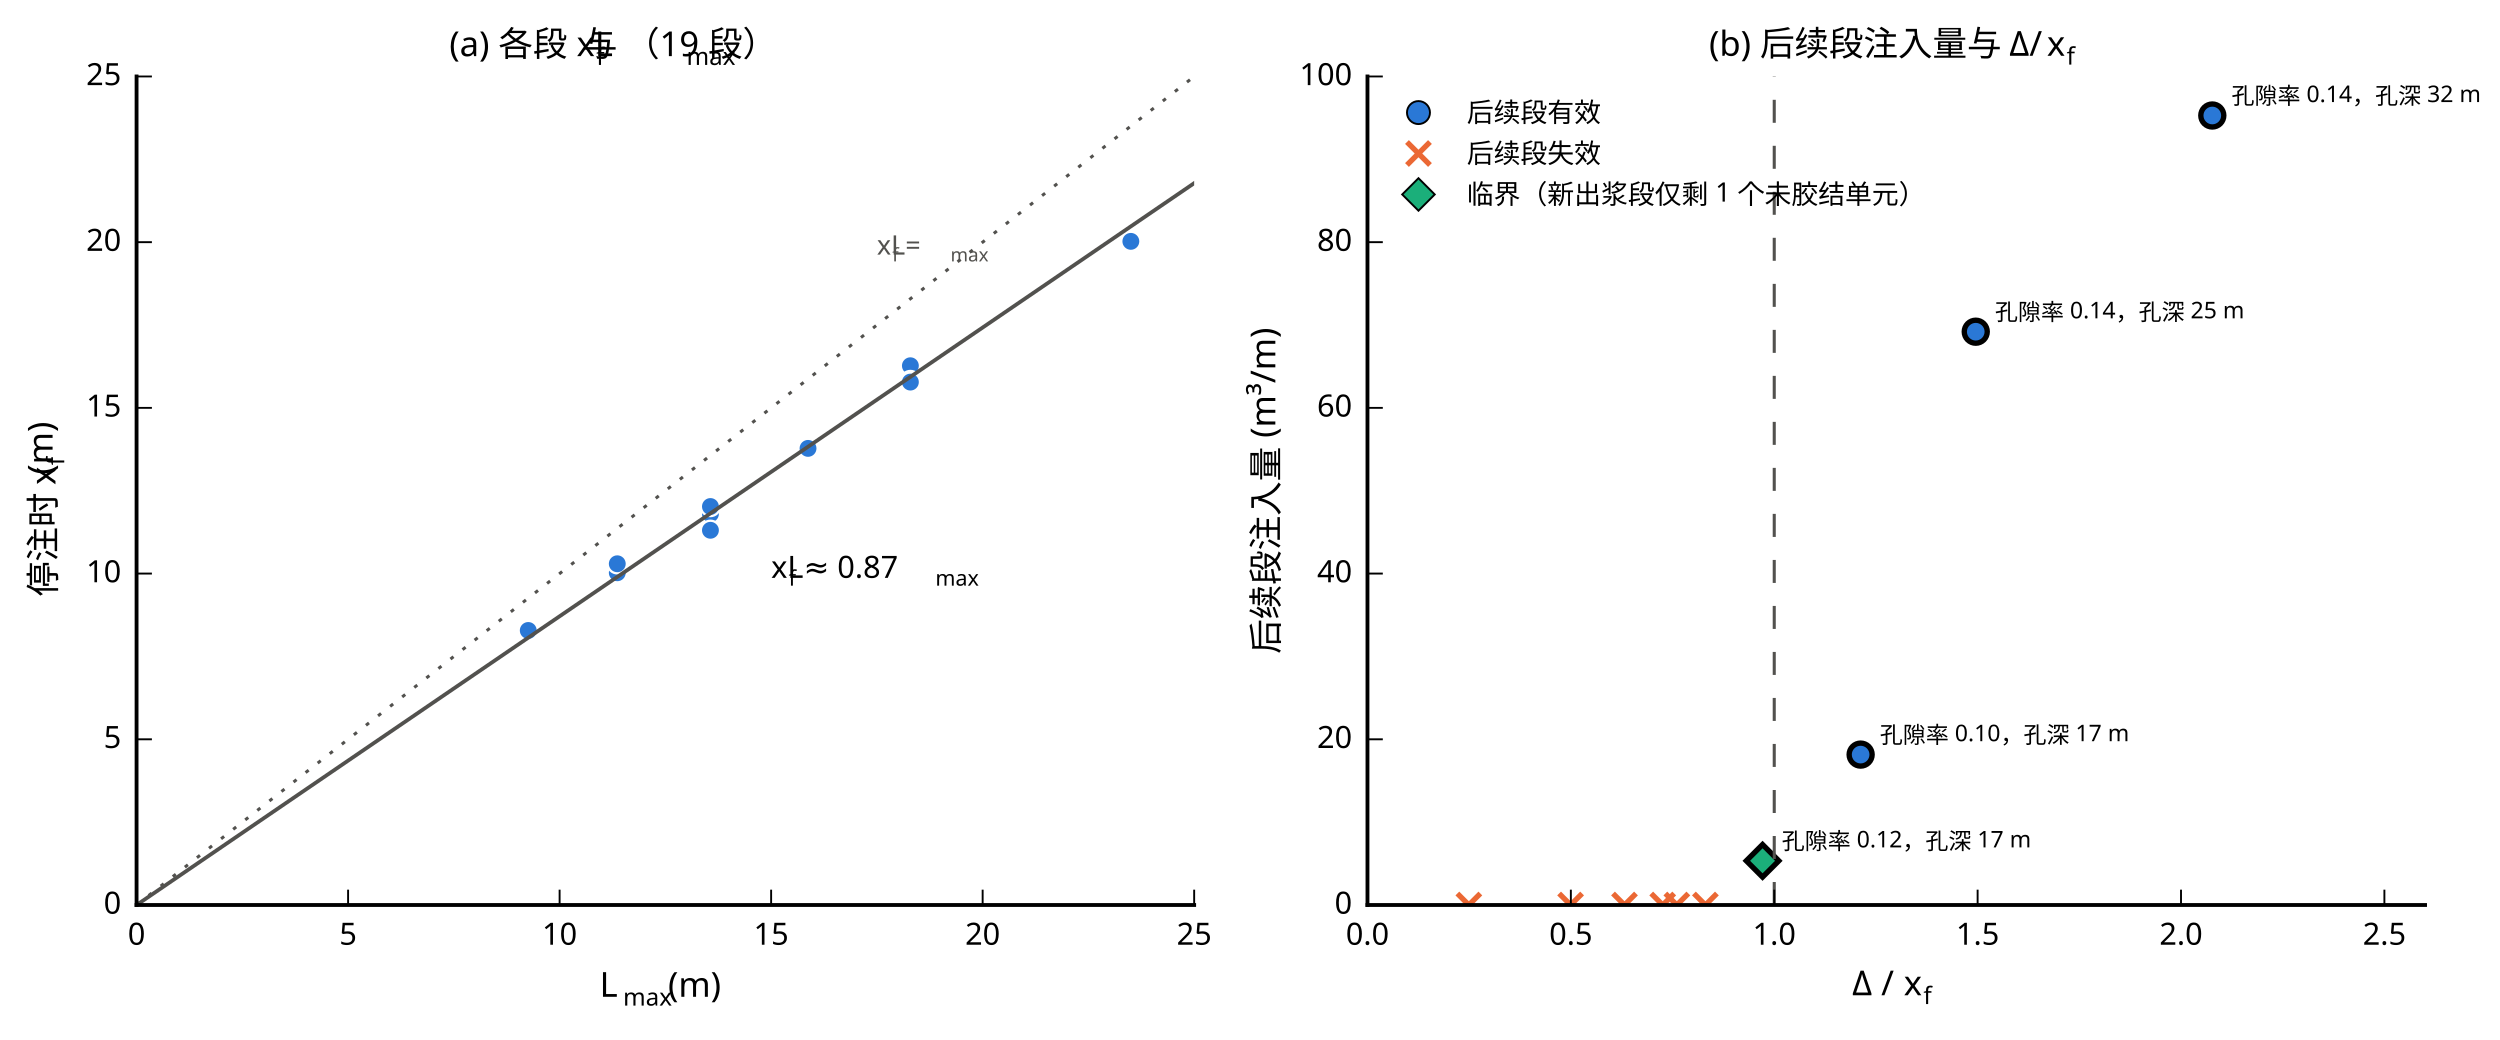
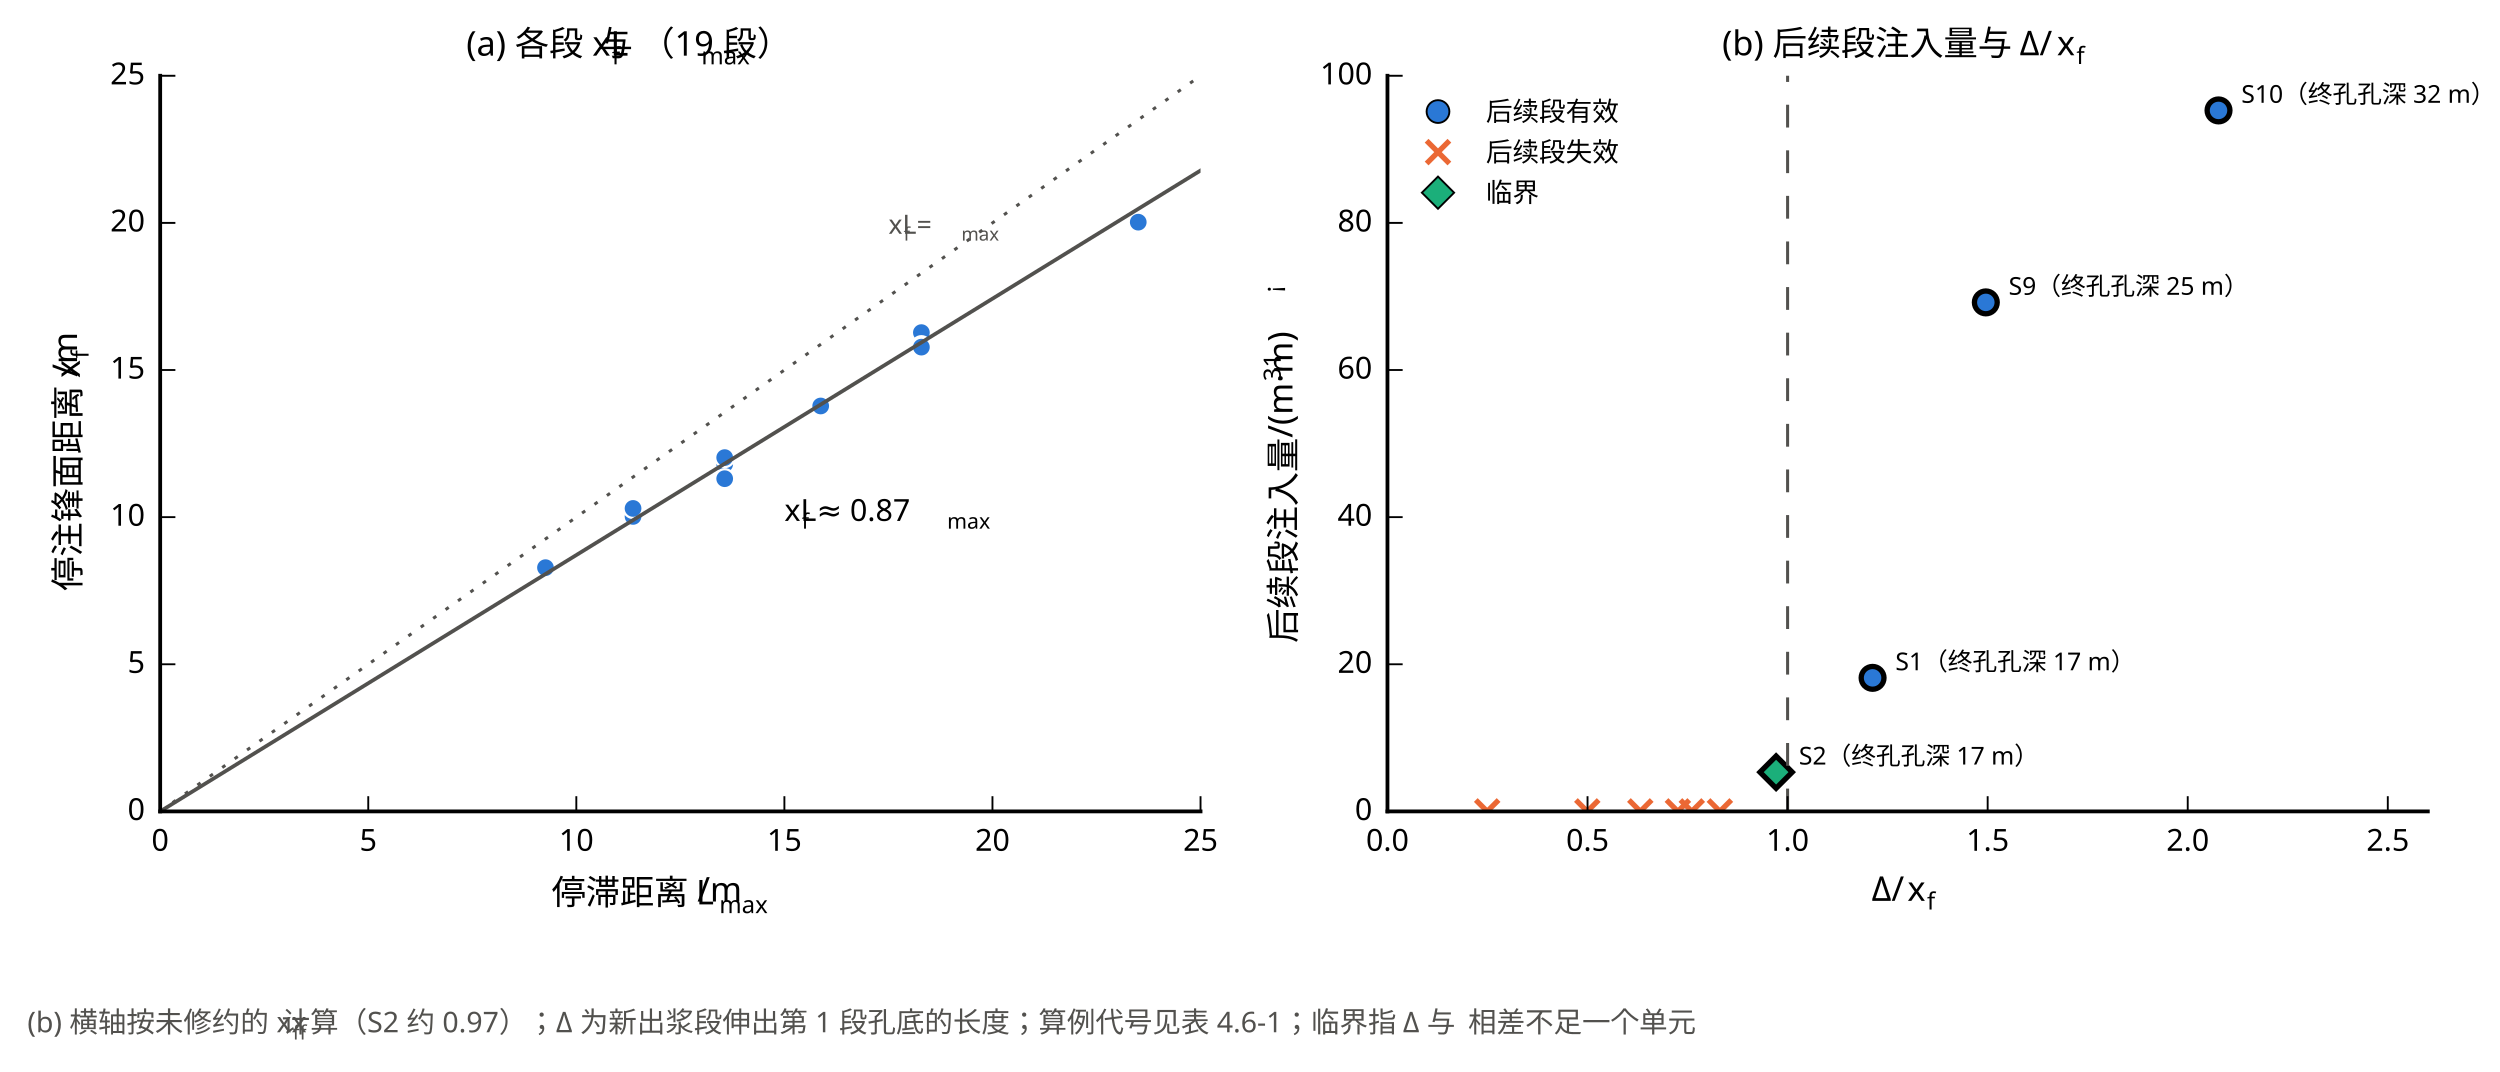
- <svg xmlns="http://www.w3.org/2000/svg" xmlns:xlink="http://www.w3.org/1999/xlink" height="271pt" version="1.1" viewBox="0 0 652 271" width="652pt">
+ <svg xmlns="http://www.w3.org/2000/svg" xmlns:xlink="http://www.w3.org/1999/xlink" height="282pt" version="1.1" viewBox="0 0 658 282" width="658pt">
  <defs>
    <style type="text/css">
*{stroke-linecap:butt;stroke-linejoin:round;}
  </style>
  </defs>
  <g id="figure_1">
    <g id="patch_1">
-       <path d=" M0 271.224 L652.566 271.224 L652.566 0 L0 0 z " style="fill:#ffffff;" />
+       <path d=" M-1.11022e-16 282.468 L658.832 282.468 L658.832 0 L-1.11022e-16 0 z " style="fill:#ffffff;" />
    </g>
    <g id="axes_1">
      <g id="patch_2">
-         <path d=" M35.617 236.024 L311.438 236.024 L311.438 19.94 L35.617 19.94 z " style="fill:#ffffff;" />
+         <path d=" M42.16 213.56 L315.98 213.56 L315.98 19.94 L42.16 19.94 z " style="fill:#ffffff;" />
      </g>
      <g id="line2d_1">
        <defs>
          <path d=" M0 2.5 C0.663 2.5 1.299 2.237 1.768 1.768 C2.237 1.299 2.5 0.663 2.5 0 C2.5 -0.663 2.237 -1.299 1.768 -1.768 C1.299 -2.237 0.663 -2.5 0 -2.5 C-0.663 -2.5 -1.299 -2.237 -1.768 -1.768 C-2.237 -1.299 -2.5 -0.663 -2.5 0 C-2.5 0.663 -2.237 1.299 -1.768 1.768 C-1.299 2.237 -0.663 2.5 0 2.5 z " id="m7b14537338" style="stroke:#ffffff;stroke-width:0.6;" />
        </defs>
-         <g clip-path="url(#p97214907ff)">
-           <use style="fill:#2a78d6;stroke:#ffffff;stroke-width:0.6;" x="137.769" xlink:href="#m7b14537338" y="164.426" />
-           <use style="fill:#2a78d6;stroke:#ffffff;stroke-width:0.6;" x="185.281" xlink:href="#m7b14537338" y="131.678" />
-           <use style="fill:#2a78d6;stroke:#ffffff;stroke-width:0.6;" x="237.429" xlink:href="#m7b14537338" y="95.387" />
-           <use style="fill:#2a78d6;stroke:#ffffff;stroke-width:0.6;" x="137.769" xlink:href="#m7b14537338" y="164.733" />
-           <use style="fill:#2a78d6;stroke:#ffffff;stroke-width:0.6;" x="137.769" xlink:href="#m7b14537338" y="164.426" />
-           <use style="fill:#2a78d6;stroke:#ffffff;stroke-width:0.6;" x="185.281" xlink:href="#m7b14537338" y="131.985" />
-           <use style="fill:#2a78d6;stroke:#ffffff;stroke-width:0.6;" x="237.429" xlink:href="#m7b14537338" y="99.237" />
-           <use style="fill:#2a78d6;stroke:#ffffff;stroke-width:0.6;" x="237.429" xlink:href="#m7b14537338" y="99.651" />
-           <use style="fill:#2a78d6;stroke:#ffffff;stroke-width:0.6;" x="160.985" xlink:href="#m7b14537338" y="149.379" />
-           <use style="fill:#2a78d6;stroke:#ffffff;stroke-width:0.6;" x="160.985" xlink:href="#m7b14537338" y="147.032" />
-           <use style="fill:#2a78d6;stroke:#ffffff;stroke-width:0.6;" x="210.734" xlink:href="#m7b14537338" y="116.631" />
-           <use style="fill:#2a78d6;stroke:#ffffff;stroke-width:0.6;" x="210.734" xlink:href="#m7b14537338" y="116.938" />
-           <use style="fill:#2a78d6;stroke:#ffffff;stroke-width:0.6;" x="294.925" xlink:href="#m7b14537338" y="62.639" />
-           <use style="fill:#2a78d6;stroke:#ffffff;stroke-width:0.6;" x="294.925" xlink:href="#m7b14537338" y="62.945" />
-           <use style="fill:#2a78d6;stroke:#ffffff;stroke-width:0.6;" x="185.281" xlink:href="#m7b14537338" y="134.017" />
-           <use style="fill:#2a78d6;stroke:#ffffff;stroke-width:0.6;" x="185.281" xlink:href="#m7b14537338" y="131.786" />
-           <use style="fill:#2a78d6;stroke:#ffffff;stroke-width:0.6;" x="185.281" xlink:href="#m7b14537338" y="131.786" />
-           <use style="fill:#2a78d6;stroke:#ffffff;stroke-width:0.6;" x="185.281" xlink:href="#m7b14537338" y="138.297" />
-           <use style="fill:#2a78d6;stroke:#ffffff;stroke-width:0.6;" x="185.281" xlink:href="#m7b14537338" y="132.1" />
+         <g clip-path="url(#p07e7bb1c66)">
+           <use style="fill:#2a78d6;stroke:#ffffff;stroke-width:0.6;" x="143.571" xlink:href="#m7b14537338" y="149.406" />
+           <use style="fill:#2a78d6;stroke:#ffffff;stroke-width:0.6;" x="190.739" xlink:href="#m7b14537338" y="120.062" />
+           <use style="fill:#2a78d6;stroke:#ffffff;stroke-width:0.6;" x="242.508" xlink:href="#m7b14537338" y="87.543" />
+           <use style="fill:#2a78d6;stroke:#ffffff;stroke-width:0.6;" x="143.571" xlink:href="#m7b14537338" y="149.68" />
+           <use style="fill:#2a78d6;stroke:#ffffff;stroke-width:0.6;" x="143.571" xlink:href="#m7b14537338" y="149.406" />
+           <use style="fill:#2a78d6;stroke:#ffffff;stroke-width:0.6;" x="190.739" xlink:href="#m7b14537338" y="120.337" />
+           <use style="fill:#2a78d6;stroke:#ffffff;stroke-width:0.6;" x="242.508" xlink:href="#m7b14537338" y="90.993" />
+           <use style="fill:#2a78d6;stroke:#ffffff;stroke-width:0.6;" x="242.508" xlink:href="#m7b14537338" y="91.364" />
+           <use style="fill:#2a78d6;stroke:#ffffff;stroke-width:0.6;" x="166.619" xlink:href="#m7b14537338" y="135.923" />
+           <use style="fill:#2a78d6;stroke:#ffffff;stroke-width:0.6;" x="166.619" xlink:href="#m7b14537338" y="133.82" />
+           <use style="fill:#2a78d6;stroke:#ffffff;stroke-width:0.6;" x="216.007" xlink:href="#m7b14537338" y="106.579" />
+           <use style="fill:#2a78d6;stroke:#ffffff;stroke-width:0.6;" x="216.007" xlink:href="#m7b14537338" y="106.854" />
+           <use style="fill:#2a78d6;stroke:#ffffff;stroke-width:0.6;" x="299.587" xlink:href="#m7b14537338" y="58.2" />
+           <use style="fill:#2a78d6;stroke:#ffffff;stroke-width:0.6;" x="299.587" xlink:href="#m7b14537338" y="58.474" />
+           <use style="fill:#2a78d6;stroke:#ffffff;stroke-width:0.6;" x="190.739" xlink:href="#m7b14537338" y="122.158" />
+           <use style="fill:#2a78d6;stroke:#ffffff;stroke-width:0.6;" x="190.739" xlink:href="#m7b14537338" y="120.158" />
+           <use style="fill:#2a78d6;stroke:#ffffff;stroke-width:0.6;" x="190.739" xlink:href="#m7b14537338" y="120.158" />
+           <use style="fill:#2a78d6;stroke:#ffffff;stroke-width:0.6;" x="190.739" xlink:href="#m7b14537338" y="125.993" />
+           <use style="fill:#2a78d6;stroke:#ffffff;stroke-width:0.6;" x="190.739" xlink:href="#m7b14537338" y="120.44" />
        </g>
      </g>
      <g id="line2d_2">
-         <path clip-path="url(#p97214907ff)" d=" M35.617 236.024 L311.438 47.77" style="fill:none;stroke:#52514e;stroke-linecap:square;" />
+         <path clip-path="url(#p07e7bb1c66)" d=" M42.16 213.56 L315.98 44.877" style="fill:none;stroke:#52514e;stroke-linecap:square;" />
      </g>
      <g id="line2d_3">
-         <path clip-path="url(#p97214907ff)" d=" M35.617 236.024 L311.438 19.94" style="fill:none;stroke:#52514e;stroke-dasharray:1,3;stroke-dashoffset:0.0;stroke-width:0.8;" />
+         <path clip-path="url(#p07e7bb1c66)" d=" M42.16 213.56 L315.98 19.94" style="fill:none;stroke:#52514e;stroke-dasharray:1,3;stroke-dashoffset:0.0;stroke-width:0.8;" />
      </g>
      <g id="patch_3">
-         <path d=" M35.617 236.024 L311.438 236.024" style="fill:none;stroke:#000000;stroke-linecap:square;stroke-linejoin:miter;" />
+         <path d=" M42.16 213.56 L315.98 213.56" style="fill:none;stroke:#000000;stroke-linecap:square;stroke-linejoin:miter;" />
      </g>
      <g id="patch_4">
-         <path d=" M35.617 236.024 L35.617 19.94" style="fill:none;stroke:#000000;stroke-linecap:square;stroke-linejoin:miter;" />
+         <path d=" M42.16 213.56 L42.16 19.94" style="fill:none;stroke:#000000;stroke-linecap:square;stroke-linejoin:miter;" />
      </g>
      <g id="matplotlib.axis_1">
        <g id="xtick_1">
          <g id="line2d_4">
            <defs>
              <path d=" M0 0 L0 -4" id="m93b0483c22" style="stroke:#000000;stroke-width:0.5;" />
            </defs>
            <g>
-               <use style="stroke:#000000;stroke-width:0.5;" x="35.617" xlink:href="#m93b0483c22" y="236.024" />
+               <use style="stroke:#000000;stroke-width:0.5;" x="42.16" xlink:href="#m93b0483c22" y="213.56" />
            </g>
          </g>
          <g id="text_1">
-             <text style="font-family:Noto Sans SC;font-size:8.0px;font-style:normal;text-anchor:middle;" transform="rotate(-0, 35.6175, 246.3917)" x="35.617" y="246.392">0</text>
+             <text style="font-family:Noto Sans SC;font-size:8.0px;font-style:normal;text-anchor:middle;" transform="rotate(-0, 42.16022, 223.9277)" x="42.16" y="223.928">0</text>
          </g>
        </g>
        <g id="xtick_2">
          <g id="line2d_5">
            <g>
-               <use style="stroke:#000000;stroke-width:0.5;" x="90.782" xlink:href="#m93b0483c22" y="236.024" />
+               <use style="stroke:#000000;stroke-width:0.5;" x="96.924" xlink:href="#m93b0483c22" y="213.56" />
            </g>
          </g>
          <g id="text_2">
-             <text style="font-family:Noto Sans SC;font-size:8.0px;font-style:normal;text-anchor:middle;" transform="rotate(-0, 90.78151, 246.3917)" x="90.782" y="246.392">5</text>
+             <text style="font-family:Noto Sans SC;font-size:8.0px;font-style:normal;text-anchor:middle;" transform="rotate(-0, 96.92415, 223.9277)" x="96.924" y="223.928">5</text>
          </g>
        </g>
        <g id="xtick_3">
          <g id="line2d_6">
            <g>
-               <use style="stroke:#000000;stroke-width:0.5;" x="145.946" xlink:href="#m93b0483c22" y="236.024" />
+               <use style="stroke:#000000;stroke-width:0.5;" x="151.688" xlink:href="#m93b0483c22" y="213.56" />
            </g>
          </g>
          <g id="text_3">
-             <text style="font-family:Noto Sans SC;font-size:8.0px;font-style:normal;text-anchor:middle;" transform="rotate(-0, 145.9455, 246.3917)" x="145.946" y="246.392">10</text>
+             <text style="font-family:Noto Sans SC;font-size:8.0px;font-style:normal;text-anchor:middle;" transform="rotate(-0, 151.6881, 223.9277)" x="151.688" y="223.928">10</text>
          </g>
        </g>
        <g id="xtick_4">
          <g id="line2d_7">
            <g>
-               <use style="stroke:#000000;stroke-width:0.5;" x="201.11" xlink:href="#m93b0483c22" y="236.024" />
+               <use style="stroke:#000000;stroke-width:0.5;" x="206.452" xlink:href="#m93b0483c22" y="213.56" />
            </g>
          </g>
          <g id="text_4">
-             <text style="font-family:Noto Sans SC;font-size:8.0px;font-style:normal;text-anchor:middle;" transform="rotate(-0, 201.1095, 246.3917)" x="201.11" y="246.392">15</text>
+             <text style="font-family:Noto Sans SC;font-size:8.0px;font-style:normal;text-anchor:middle;" transform="rotate(-0, 206.452, 223.9277)" x="206.452" y="223.928">15</text>
          </g>
        </g>
        <g id="xtick_5">
          <g id="line2d_8">
            <g>
-               <use style="stroke:#000000;stroke-width:0.5;" x="256.274" xlink:href="#m93b0483c22" y="236.024" />
+               <use style="stroke:#000000;stroke-width:0.5;" x="261.216" xlink:href="#m93b0483c22" y="213.56" />
            </g>
          </g>
          <g id="text_5">
-             <text style="font-family:Noto Sans SC;font-size:8.0px;font-style:normal;text-anchor:middle;" transform="rotate(-0, 256.2735, 246.3917)" x="256.274" y="246.392">20</text>
+             <text style="font-family:Noto Sans SC;font-size:8.0px;font-style:normal;text-anchor:middle;" transform="rotate(-0, 261.2159, 223.9277)" x="261.216" y="223.928">20</text>
          </g>
        </g>
        <g id="xtick_6">
          <g id="line2d_9">
            <g>
-               <use style="stroke:#000000;stroke-width:0.5;" x="311.438" xlink:href="#m93b0483c22" y="236.024" />
+               <use style="stroke:#000000;stroke-width:0.5;" x="315.98" xlink:href="#m93b0483c22" y="213.56" />
            </g>
          </g>
          <g id="text_6">
-             <text style="font-family:Noto Sans SC;font-size:8.0px;font-style:normal;text-anchor:middle;" transform="rotate(-0, 311.4375, 246.3917)" x="311.438" y="246.392">25</text>
+             <text style="font-family:Noto Sans SC;font-size:8.0px;font-style:normal;text-anchor:middle;" transform="rotate(-0, 315.9799, 223.9277)" x="315.98" y="223.928">25</text>
          </g>
        </g>
        <g id="text_7">
-           <g transform="translate(156.3825 260.6042)">
+           <g transform="translate(145.185 238.4102)">
            <text>
-               <tspan style="font-family:cmr10;font-size:6.3px;font-style:regular;" x="6.122 11.37 14.52" y="1.655">max</tspan>
-               <tspan style="font-family:Noto Sans SC;font-size:9.0px;font-style:regular;" x="17.839 19.855 22.897 31.231" y="-0.641"> (m)</tspan>
-               <tspan style="font-family:cmmi10;font-size:9.0px;font-style:regular;" x="0.0" y="-0.641">L</tspan>
+               <tspan style="font-family:cmr10;font-size:6.3px;font-style:regular;" x="44.138 49.386 52.536" y="1.921">max</tspan>
+               <tspan style="font-family:Noto Sans SC;font-size:9.0px;font-style:regular;" x="0.0 9.0 18.0 27.0 36.0 55.855 59.383" y="-0.375">停滞距离 /m</tspan>
+               <tspan style="font-family:cmmi10;font-size:9.0px;font-style:regular;" x="38.016" y="-0.375">L</tspan>
            </text>
          </g>
        </g>
      </g>
      <g id="matplotlib.axis_2">
        <g id="ytick_1">
          <g id="line2d_10">
            <defs>
              <path d=" M0 0 L4 0" id="m728421d6d4" style="stroke:#000000;stroke-width:0.5;" />
            </defs>
            <g>
-               <use style="stroke:#000000;stroke-width:0.5;" x="35.617" xlink:href="#m728421d6d4" y="236.024" />
+               <use style="stroke:#000000;stroke-width:0.5;" x="42.16" xlink:href="#m728421d6d4" y="213.56" />
            </g>
          </g>
          <g id="text_8">
-             <text style="font-family:Noto Sans SC;font-size:8.0px;font-style:normal;text-anchor:end;" transform="rotate(-0, 31.6175, 238.2917)" x="31.617" y="238.292">0</text>
+             <text style="font-family:Noto Sans SC;font-size:8.0px;font-style:normal;text-anchor:end;" transform="rotate(-0, 38.16022, 215.8277)" x="38.16" y="215.828">0</text>
          </g>
        </g>
        <g id="ytick_2">
          <g id="line2d_11">
            <g>
-               <use style="stroke:#000000;stroke-width:0.5;" x="35.617" xlink:href="#m728421d6d4" y="192.807" />
+               <use style="stroke:#000000;stroke-width:0.5;" x="42.16" xlink:href="#m728421d6d4" y="174.836" />
            </g>
          </g>
          <g id="text_9">
-             <text style="font-family:Noto Sans SC;font-size:8.0px;font-style:normal;text-anchor:end;" transform="rotate(-0, 31.6175, 195.0748)" x="31.617" y="195.075">5</text>
+             <text style="font-family:Noto Sans SC;font-size:8.0px;font-style:normal;text-anchor:end;" transform="rotate(-0, 38.16022, 177.1036)" x="38.16" y="177.104">5</text>
          </g>
        </g>
        <g id="ytick_3">
          <g id="line2d_12">
            <g>
-               <use style="stroke:#000000;stroke-width:0.5;" x="35.617" xlink:href="#m728421d6d4" y="149.59" />
+               <use style="stroke:#000000;stroke-width:0.5;" x="42.16" xlink:href="#m728421d6d4" y="136.112" />
            </g>
          </g>
          <g id="text_10">
-             <text style="font-family:Noto Sans SC;font-size:8.0px;font-style:normal;text-anchor:end;" transform="rotate(-0, 31.6175, 151.858)" x="31.617" y="151.858">10</text>
+             <text style="font-family:Noto Sans SC;font-size:8.0px;font-style:normal;text-anchor:end;" transform="rotate(-0, 38.16022, 138.3796)" x="38.16" y="138.38">10</text>
          </g>
        </g>
        <g id="ytick_4">
          <g id="line2d_13">
            <g>
-               <use style="stroke:#000000;stroke-width:0.5;" x="35.617" xlink:href="#m728421d6d4" y="106.374" />
+               <use style="stroke:#000000;stroke-width:0.5;" x="42.16" xlink:href="#m728421d6d4" y="97.388" />
            </g>
          </g>
          <g id="text_11">
-             <text style="font-family:Noto Sans SC;font-size:8.0px;font-style:normal;text-anchor:end;" transform="rotate(-0, 31.6175, 108.6412)" x="31.617" y="108.641">15</text>
+             <text style="font-family:Noto Sans SC;font-size:8.0px;font-style:normal;text-anchor:end;" transform="rotate(-0, 38.16022, 99.65556)" x="38.16" y="99.656">15</text>
          </g>
        </g>
        <g id="ytick_5">
          <g id="line2d_14">
            <g>
-               <use style="stroke:#000000;stroke-width:0.5;" x="35.617" xlink:href="#m728421d6d4" y="63.157" />
+               <use style="stroke:#000000;stroke-width:0.5;" x="42.16" xlink:href="#m728421d6d4" y="58.664" />
            </g>
          </g>
          <g id="text_12">
-             <text style="font-family:Noto Sans SC;font-size:8.0px;font-style:normal;text-anchor:end;" transform="rotate(-0, 31.6175, 65.42433)" x="31.617" y="65.424">20</text>
+             <text style="font-family:Noto Sans SC;font-size:8.0px;font-style:normal;text-anchor:end;" transform="rotate(-0, 38.16022, 60.93153)" x="38.16" y="60.932">20</text>
          </g>
        </g>
        <g id="ytick_6">
          <g id="line2d_15">
            <g>
-               <use style="stroke:#000000;stroke-width:0.5;" x="35.617" xlink:href="#m728421d6d4" y="19.94" />
+               <use style="stroke:#000000;stroke-width:0.5;" x="42.16" xlink:href="#m728421d6d4" y="19.94" />
            </g>
          </g>
          <g id="text_13">
-             <text style="font-family:Noto Sans SC;font-size:8.0px;font-style:normal;text-anchor:end;" transform="rotate(-0, 31.6175, 22.2075)" x="31.617" y="22.207">25</text>
+             <text style="font-family:Noto Sans SC;font-size:8.0px;font-style:normal;text-anchor:end;" transform="rotate(-0, 38.16022, 22.2075)" x="38.16" y="22.207">25</text>
          </g>
        </g>
        <g id="text_14">
-           <g transform="translate(14.85 155.4771)rotate(-90.0)">
+           <g transform="translate(21.39272 155.4951)rotate(-90.0)">
            <text>
-               <tspan style="font-family:cmmi10;font-size:6.3px;font-style:regular;" x="34.153" y="1.905">f</tspan>
-               <tspan style="font-family:Noto Sans SC;font-size:9.0px;font-style:regular;" x="0.0 9.0 18.0 27.0 38.552 40.568 43.61 51.944" y="-0.391">停注时  (m)</tspan>
-               <tspan style="font-family:cmmi10;font-size:9.0px;font-style:regular;" x="29.016" y="-0.391">x</tspan>
+               <tspan style="font-family:cmmi10;font-size:6.3px;font-style:regular;" x="61.153" y="1.921">f</tspan>
+               <tspan style="font-family:Noto Sans SC;font-size:9.0px;font-style:regular;" x="0.0 9.0 18.0 27.0 36.0 45.0 54.0 65.552 69.08" y="-0.375">停注锋面距离 /m</tspan>
+               <tspan style="font-family:cmmi10;font-size:9.0px;font-style:regular;" x="56.016" y="-0.375">x</tspan>
            </text>
          </g>
        </g>
      </g>
      <g id="text_15">
-         <g transform="translate(201.1095 150.7307)">
+         <g transform="translate(206.452 137.1337)">
          <text>
            <tspan style="font-family:cmmi10;font-size:8.0px;font-style:regular;" x="0.0 37.396" y="-0.031">xL</tspan>
            <tspan style="font-family:cmr10;font-size:5.6px;font-style:regular;" x="42.838 47.503 50.303" y="2.01">max</tspan>
            <tspan style="font-family:cmmi10;font-size:5.6px;font-style:regular;" x="4.566" y="2.01">f</tspan>
            <tspan style="font-family:Noto Sans SC;font-size:8.0px;font-style:regular;" x="8.477 10.269 18.269 20.061 24.501 26.725 31.164 35.604" y="-0.031"> ≈ 0.87 </tspan>
          </text>
        </g>
      </g>
      <g id="text_16">
-         <g style="fill:#52514e;" transform="translate(228.6915 66.61418)">
+         <g style="fill:#52514e;" transform="translate(233.834 61.76195)">
          <text>
            <tspan style="font-family:cmr10;font-size:4.9px;font-style:regular;" x="19.199 23.281 25.731" y="1.567">max</tspan>
            <tspan style="font-family:cmmi10;font-size:7.0px;font-style:regular;" x="0.0 14.438" y="-0.219">xL</tspan>
            <tspan style="font-family:Noto Sans SC;font-size:7.0px;font-style:regular;" x="7.417 8.985 12.87" y="-0.219"> = </tspan>
            <tspan style="font-family:cmmi10;font-size:4.9px;font-style:regular;" x="3.996" y="1.567">f</tspan>
          </text>
        </g>
      </g>
      <g id="text_17">
-         <g transform="translate(117.1875 14.94)">
+         <g transform="translate(122.73 14.94)">
          <text>
            <tspan style="font-family:cmr10;font-size:6.3px;font-style:regular;" x="61.873 67.121 70.271" y="1.999">max</tspan>
            <tspan style="font-family:cmmi10;font-size:6.3px;font-style:regular;" x="38.32" y="1.999">f</tspan>
            <tspan style="font-family:Noto Sans SC;font-size:9.0px;font-style:regular;" x="0.0 3.042 8.109 11.151 13.167 22.167 31.167 42.719 44.735 53.735 73.59 82.59 87.585 92.58 94.596 103.596" y="-0.297">(a) 各段  与 （19 段）</tspan>
            <tspan style="font-family:cmmi10;font-size:9.0px;font-style:regular;" x="33.183 55.751" y="-0.297">xL</tspan>
          </text>
        </g>
      </g>
    </g>
    <g id="axes_2">
      <g id="patch_5">
-         <path d=" M356.637 236.024 L632.457 236.024 L632.457 19.94 L356.637 19.94 z " style="fill:#ffffff;" />
+         <path d=" M365.18 213.56 L639 213.56 L639 19.94 L365.18 19.94 z " style="fill:#ffffff;" />
      </g>
      <g id="line2d_16">
        <defs>
          <path d=" M0 3 C0.796 3 1.559 2.684 2.121 2.121 C2.684 1.559 3 0.796 3 0 C3 -0.796 2.684 -1.559 2.121 -2.121 C1.559 -2.684 0.796 -3 0 -3 C-0.796 -3 -1.559 -2.684 -2.121 -2.121 C-2.684 -1.559 -3 -0.796 -3 0 C-3 0.796 -2.684 1.559 -2.121 2.121 C-1.559 2.684 -0.796 3 0 3 z " id="m675a08250c" style="stroke:#000000;stroke-width:1.4;" />
        </defs>
-         <g clip-path="url(#p2cad0af185)">
-           <use style="fill:#2a78d6;stroke:#000000;stroke-width:1.4;" x="485.254" xlink:href="#m675a08250c" y="196.799" />
+         <g clip-path="url(#p0566a1b9f6)">
+           <use style="fill:#2a78d6;stroke:#000000;stroke-width:1.4;" x="492.865" xlink:href="#m675a08250c" y="178.413" />
        </g>
      </g>
      <g id="line2d_17">
        <defs>
          <path d=" M-3 3 L3 -3 M-3 -3 L3 3" id="m26c55d643b" style="stroke:#eb6834;stroke-width:1.4;" />
        </defs>
-         <g clip-path="url(#p2cad0af185)">
-           <use style="fill:#eb6834;stroke:#eb6834;stroke-width:1.4;" x="444.77" xlink:href="#m26c55d643b" y="236.023" />
+         <g clip-path="url(#p0566a1b9f6)">
+           <use style="fill:#eb6834;stroke:#eb6834;stroke-width:1.4;" x="452.674" xlink:href="#m26c55d643b" y="213.559" />
        </g>
      </g>
      <g id="line2d_18">
-         <g clip-path="url(#p2cad0af185)">
-           <use style="fill:#eb6834;stroke:#eb6834;stroke-width:1.4;" x="423.67" xlink:href="#m26c55d643b" y="236.023" />
+         <g clip-path="url(#p0566a1b9f6)">
+           <use style="fill:#eb6834;stroke:#eb6834;stroke-width:1.4;" x="431.727" xlink:href="#m26c55d643b" y="213.559" />
        </g>
      </g>
      <g id="line2d_19">
-         <g clip-path="url(#p2cad0af185)">
-           <use style="fill:#eb6834;stroke:#eb6834;stroke-width:1.4;" x="437.321" xlink:href="#m26c55d643b" y="236.023" />
+         <g clip-path="url(#p0566a1b9f6)">
+           <use style="fill:#eb6834;stroke:#eb6834;stroke-width:1.4;" x="445.279" xlink:href="#m26c55d643b" y="213.559" />
        </g>
      </g>
      <g id="line2d_20">
        <defs>
          <path d=" M-3.33067e-16 4.243 L4.243 0 L5.55112e-16 -4.243 L-4.243 -8.88178e-16 z " id="m7ab03abc4a" style="stroke:#000000;stroke-linejoin:miter;stroke-width:1.4;" />
        </defs>
-         <g clip-path="url(#p2cad0af185)">
-           <use style="fill:#1baf7a;stroke:#000000;stroke-linejoin:miter;stroke-width:1.4;" x="459.672" xlink:href="#m7ab03abc4a" y="224.498" />
+         <g clip-path="url(#p0566a1b9f6)">
+           <use style="fill:#1baf7a;stroke:#000000;stroke-linejoin:miter;stroke-width:1.4;" x="467.468" xlink:href="#m7ab03abc4a" y="203.232" />
        </g>
      </g>
      <g id="line2d_21">
-         <g clip-path="url(#p2cad0af185)">
-           <use style="fill:#eb6834;stroke:#eb6834;stroke-width:1.4;" x="433.634" xlink:href="#m26c55d643b" y="236.023" />
+         <g clip-path="url(#p0566a1b9f6)">
+           <use style="fill:#eb6834;stroke:#eb6834;stroke-width:1.4;" x="441.619" xlink:href="#m26c55d643b" y="213.559" />
        </g>
      </g>
      <g id="line2d_22">
-         <g clip-path="url(#p2cad0af185)">
-           <use style="fill:#eb6834;stroke:#eb6834;stroke-width:1.4;" x="409.615" xlink:href="#m26c55d643b" y="236.023" />
+         <g clip-path="url(#p0566a1b9f6)">
+           <use style="fill:#eb6834;stroke:#eb6834;stroke-width:1.4;" x="417.774" xlink:href="#m26c55d643b" y="213.559" />
        </g>
      </g>
      <g id="line2d_23">
-         <g clip-path="url(#p2cad0af185)">
-           <use style="fill:#eb6834;stroke:#eb6834;stroke-width:1.4;" x="383.077" xlink:href="#m26c55d643b" y="236.023" />
+         <g clip-path="url(#p0566a1b9f6)">
+           <use style="fill:#eb6834;stroke:#eb6834;stroke-width:1.4;" x="391.428" xlink:href="#m26c55d643b" y="213.559" />
        </g>
      </g>
      <g id="line2d_24">
-         <g clip-path="url(#p2cad0af185)">
-           <use style="fill:#2a78d6;stroke:#000000;stroke-width:1.4;" x="515.276" xlink:href="#m675a08250c" y="86.51" />
+         <g clip-path="url(#p0566a1b9f6)">
+           <use style="fill:#2a78d6;stroke:#000000;stroke-width:1.4;" x="522.669" xlink:href="#m675a08250c" y="79.59" />
        </g>
      </g>
      <g id="line2d_25">
-         <g clip-path="url(#p2cad0af185)">
-           <use style="fill:#2a78d6;stroke:#000000;stroke-width:1.4;" x="576.969" xlink:href="#m675a08250c" y="30.123" />
+         <g clip-path="url(#p0566a1b9f6)">
+           <use style="fill:#2a78d6;stroke:#000000;stroke-width:1.4;" x="583.915" xlink:href="#m675a08250c" y="29.064" />
        </g>
      </g>
      <g id="line2d_26">
-         <path clip-path="url(#p2cad0af185)" d=" M462.722 236.024 L462.722 19.94" style="fill:none;stroke:#52514e;stroke-dasharray:6,6;stroke-dashoffset:0.0;stroke-width:0.8;" />
+         <path clip-path="url(#p0566a1b9f6)" d=" M470.496 213.56 L470.496 19.94" style="fill:none;stroke:#52514e;stroke-dasharray:6,6;stroke-dashoffset:0.0;stroke-width:0.8;" />
      </g>
      <g id="line2d_27" />
      <g id="line2d_28" />
      <g id="line2d_29" />
      <g id="patch_6">
-         <path d=" M356.637 236.024 L632.457 236.024" style="fill:none;stroke:#000000;stroke-linecap:square;stroke-linejoin:miter;" />
+         <path d=" M365.18 213.56 L639 213.56" style="fill:none;stroke:#000000;stroke-linecap:square;stroke-linejoin:miter;" />
      </g>
      <g id="patch_7">
-         <path d=" M356.637 236.024 L356.637 19.94" style="fill:none;stroke:#000000;stroke-linecap:square;stroke-linejoin:miter;" />
+         <path d=" M365.18 213.56 L365.18 19.94" style="fill:none;stroke:#000000;stroke-linecap:square;stroke-linejoin:miter;" />
      </g>
      <g id="matplotlib.axis_3">
        <g id="xtick_7">
          <g id="line2d_30">
            <g>
-               <use style="stroke:#000000;stroke-width:0.5;" x="356.637" xlink:href="#m93b0483c22" y="236.024" />
+               <use style="stroke:#000000;stroke-width:0.5;" x="365.18" xlink:href="#m93b0483c22" y="213.56" />
            </g>
          </g>
          <g id="text_18">
-             <text style="font-family:Noto Sans SC;font-size:8.0px;font-style:normal;text-anchor:middle;" transform="rotate(-0, 356.6372, 246.3917)" x="356.637" y="246.392">0.0</text>
+             <text style="font-family:Noto Sans SC;font-size:8.0px;font-style:normal;text-anchor:middle;" transform="rotate(-0, 365.1803, 223.9277)" x="365.18" y="223.928">0.0</text>
          </g>
        </g>
        <g id="xtick_8">
          <g id="line2d_31">
            <g>
-               <use style="stroke:#000000;stroke-width:0.5;" x="409.68" xlink:href="#m93b0483c22" y="236.024" />
+               <use style="stroke:#000000;stroke-width:0.5;" x="417.838" xlink:href="#m93b0483c22" y="213.56" />
            </g>
          </g>
          <g id="text_19">
-             <text style="font-family:Noto Sans SC;font-size:8.0px;font-style:normal;text-anchor:middle;" transform="rotate(-0, 409.6796, 246.3917)" x="409.68" y="246.392">0.5</text>
+             <text style="font-family:Noto Sans SC;font-size:8.0px;font-style:normal;text-anchor:middle;" transform="rotate(-0, 417.838, 223.9277)" x="417.838" y="223.928">0.5</text>
          </g>
        </g>
        <g id="xtick_9">
          <g id="line2d_32">
            <g>
-               <use style="stroke:#000000;stroke-width:0.5;" x="462.722" xlink:href="#m93b0483c22" y="236.024" />
+               <use style="stroke:#000000;stroke-width:0.5;" x="470.496" xlink:href="#m93b0483c22" y="213.56" />
            </g>
          </g>
          <g id="text_20">
-             <text style="font-family:Noto Sans SC;font-size:8.0px;font-style:normal;text-anchor:middle;" transform="rotate(-0, 462.7219, 246.3917)" x="462.722" y="246.392">1.0</text>
+             <text style="font-family:Noto Sans SC;font-size:8.0px;font-style:normal;text-anchor:middle;" transform="rotate(-0, 470.4956, 223.9277)" x="470.496" y="223.928">1.0</text>
          </g>
        </g>
        <g id="xtick_10">
          <g id="line2d_33">
            <g>
-               <use style="stroke:#000000;stroke-width:0.5;" x="515.764" xlink:href="#m93b0483c22" y="236.024" />
+               <use style="stroke:#000000;stroke-width:0.5;" x="523.153" xlink:href="#m93b0483c22" y="213.56" />
            </g>
          </g>
          <g id="text_21">
-             <text style="font-family:Noto Sans SC;font-size:8.0px;font-style:normal;text-anchor:middle;" transform="rotate(-0, 515.7642, 246.3917)" x="515.764" y="246.392">1.5</text>
+             <text style="font-family:Noto Sans SC;font-size:8.0px;font-style:normal;text-anchor:middle;" transform="rotate(-0, 523.1532, 223.9277)" x="523.153" y="223.928">1.5</text>
          </g>
        </g>
        <g id="xtick_11">
          <g id="line2d_34">
            <g>
-               <use style="stroke:#000000;stroke-width:0.5;" x="568.807" xlink:href="#m93b0483c22" y="236.024" />
+               <use style="stroke:#000000;stroke-width:0.5;" x="575.811" xlink:href="#m93b0483c22" y="213.56" />
            </g>
          </g>
          <g id="text_22">
-             <text style="font-family:Noto Sans SC;font-size:8.0px;font-style:normal;text-anchor:middle;" transform="rotate(-0, 568.8065, 246.3917)" x="568.807" y="246.392">2.0</text>
+             <text style="font-family:Noto Sans SC;font-size:8.0px;font-style:normal;text-anchor:middle;" transform="rotate(-0, 575.8108, 223.9277)" x="575.811" y="223.928">2.0</text>
          </g>
        </g>
        <g id="xtick_12">
          <g id="line2d_35">
            <g>
-               <use style="stroke:#000000;stroke-width:0.5;" x="621.849" xlink:href="#m93b0483c22" y="236.024" />
+               <use style="stroke:#000000;stroke-width:0.5;" x="628.468" xlink:href="#m93b0483c22" y="213.56" />
            </g>
          </g>
          <g id="text_23">
-             <text style="font-family:Noto Sans SC;font-size:8.0px;font-style:normal;text-anchor:middle;" transform="rotate(-0, 621.8488, 246.3917)" x="621.849" y="246.392">2.5</text>
+             <text style="font-family:Noto Sans SC;font-size:8.0px;font-style:normal;text-anchor:middle;" transform="rotate(-0, 628.4685, 223.9277)" x="628.468" y="223.928">2.5</text>
          </g>
        </g>
        <g id="text_24">
-           <g transform="translate(483.0273 260.4242)">
+           <g transform="translate(492.5952 237.9602)">
            <text>
-               <tspan style="font-family:cmmi10;font-size:6.3px;font-style:regular;" x="18.601" y="1.436">f</tspan>
-               <tspan style="font-family:Noto Sans SC;font-size:9.0px;font-style:regular;" x="0.0 5.904 7.92 11.448" y="-0.859">Δ / </tspan>
-               <tspan style="font-family:cmmi10;font-size:9.0px;font-style:regular;" x="13.464" y="-0.859">x</tspan>
+               <tspan style="font-family:cmmi10;font-size:6.3px;font-style:regular;" x="14.569" y="1.436">f</tspan>
+               <tspan style="font-family:Noto Sans SC;font-size:9.0px;font-style:regular;" x="0.0 5.904" y="-0.859">Δ/</tspan>
+               <tspan style="font-family:cmmi10;font-size:9.0px;font-style:regular;" x="9.432" y="-0.859">x</tspan>
            </text>
          </g>
        </g>
      </g>
      <g id="matplotlib.axis_4">
        <g id="ytick_7">
          <g id="line2d_36">
            <g>
-               <use style="stroke:#000000;stroke-width:0.5;" x="356.637" xlink:href="#m728421d6d4" y="236.024" />
+               <use style="stroke:#000000;stroke-width:0.5;" x="365.18" xlink:href="#m728421d6d4" y="213.56" />
            </g>
          </g>
          <g id="text_25">
-             <text style="font-family:Noto Sans SC;font-size:8.0px;font-style:normal;text-anchor:end;" transform="rotate(-0, 352.6372, 238.2917)" x="352.637" y="238.292">0</text>
+             <text style="font-family:Noto Sans SC;font-size:8.0px;font-style:normal;text-anchor:end;" transform="rotate(-0, 361.1803, 215.8277)" x="361.18" y="215.828">0</text>
          </g>
        </g>
        <g id="ytick_8">
          <g id="line2d_37">
            <g>
-               <use style="stroke:#000000;stroke-width:0.5;" x="356.637" xlink:href="#m728421d6d4" y="192.807" />
+               <use style="stroke:#000000;stroke-width:0.5;" x="365.18" xlink:href="#m728421d6d4" y="174.836" />
            </g>
          </g>
          <g id="text_26">
-             <text style="font-family:Noto Sans SC;font-size:8.0px;font-style:normal;text-anchor:end;" transform="rotate(-0, 352.6372, 195.0748)" x="352.637" y="195.075">20</text>
+             <text style="font-family:Noto Sans SC;font-size:8.0px;font-style:normal;text-anchor:end;" transform="rotate(-0, 361.1803, 177.1036)" x="361.18" y="177.104">20</text>
          </g>
        </g>
        <g id="ytick_9">
          <g id="line2d_38">
            <g>
-               <use style="stroke:#000000;stroke-width:0.5;" x="356.637" xlink:href="#m728421d6d4" y="149.59" />
+               <use style="stroke:#000000;stroke-width:0.5;" x="365.18" xlink:href="#m728421d6d4" y="136.112" />
            </g>
          </g>
          <g id="text_27">
-             <text style="font-family:Noto Sans SC;font-size:8.0px;font-style:normal;text-anchor:end;" transform="rotate(-0, 352.6372, 151.858)" x="352.637" y="151.858">40</text>
+             <text style="font-family:Noto Sans SC;font-size:8.0px;font-style:normal;text-anchor:end;" transform="rotate(-0, 361.1803, 138.3796)" x="361.18" y="138.38">40</text>
          </g>
        </g>
        <g id="ytick_10">
          <g id="line2d_39">
            <g>
-               <use style="stroke:#000000;stroke-width:0.5;" x="356.637" xlink:href="#m728421d6d4" y="106.374" />
+               <use style="stroke:#000000;stroke-width:0.5;" x="365.18" xlink:href="#m728421d6d4" y="97.388" />
            </g>
          </g>
          <g id="text_28">
-             <text style="font-family:Noto Sans SC;font-size:8.0px;font-style:normal;text-anchor:end;" transform="rotate(-0, 352.6372, 108.6412)" x="352.637" y="108.641">60</text>
+             <text style="font-family:Noto Sans SC;font-size:8.0px;font-style:normal;text-anchor:end;" transform="rotate(-0, 361.1803, 99.65556)" x="361.18" y="99.656">60</text>
          </g>
        </g>
        <g id="ytick_11">
          <g id="line2d_40">
            <g>
-               <use style="stroke:#000000;stroke-width:0.5;" x="356.637" xlink:href="#m728421d6d4" y="63.157" />
+               <use style="stroke:#000000;stroke-width:0.5;" x="365.18" xlink:href="#m728421d6d4" y="58.664" />
            </g>
          </g>
          <g id="text_29">
-             <text style="font-family:Noto Sans SC;font-size:8.0px;font-style:normal;text-anchor:end;" transform="rotate(-0, 352.6372, 65.42433)" x="352.637" y="65.424">80</text>
+             <text style="font-family:Noto Sans SC;font-size:8.0px;font-style:normal;text-anchor:end;" transform="rotate(-0, 361.1803, 60.93153)" x="361.18" y="60.932">80</text>
          </g>
        </g>
        <g id="ytick_12">
          <g id="line2d_41">
            <g>
-               <use style="stroke:#000000;stroke-width:0.5;" x="356.637" xlink:href="#m728421d6d4" y="19.94" />
+               <use style="stroke:#000000;stroke-width:0.5;" x="365.18" xlink:href="#m728421d6d4" y="19.94" />
            </g>
          </g>
          <g id="text_30">
-             <text style="font-family:Noto Sans SC;font-size:8.0px;font-style:normal;text-anchor:end;" transform="rotate(-0, 352.6372, 22.2075)" x="352.637" y="22.207">100</text>
+             <text style="font-family:Noto Sans SC;font-size:8.0px;font-style:normal;text-anchor:end;" transform="rotate(-0, 361.1803, 22.2075)" x="361.18" y="22.207">100</text>
          </g>
        </g>
        <g id="text_31">
-           <text style="font-family:Noto Sans SC;font-size:9.0px;font-style:normal;text-anchor:middle;" transform="rotate(-90, 333.3519, 127.9821)" x="333.352" y="127.982">后续段注入量 (m³/m)</text>
+           <g transform="translate(341.895 169.2201)rotate(-90.0)">
+             <text>
+               <tspan style="font-family:cmr10;font-size:6.3px;font-style:regular;" x="68.904 97.163" y="-4.8">31</tspan>
+               <tspan style="font-family:cmsy10;font-size:6.3px;font-style:regular;" x="92.269" y="-4.8">¡</tspan>
+               <tspan style="font-family:Noto Sans SC;font-size:9.0px;font-style:regular;" x="0.0 9.0 18.0 27.0 36.0 45.0 54.0 57.528 60.57 74.935 83.935 101.843" y="-0.974">后续段注入量/(m·m)</tspan>
+             </text>
+           </g>
        </g>
      </g>
      <g id="text_32">
-         <text style="font-family:Noto Sans SC;font-size:6.0px;font-style:normal;text-anchor:start;" transform="rotate(-0, 490.2542, 193.7993)" x="490.254" y="193.799">孔隙率 0.10，孔深 17 m</text>
+         <text style="font-family:Noto Sans SC;font-size:6.5px;font-style:normal;text-anchor:start;" transform="rotate(-0, 498.8645, 176.4131)" x="498.865" y="176.413">S1（终孔孔深 17 m）</text>
      </g>
      <g id="text_33">
-         <text style="font-family:Noto Sans SC;font-size:6.0px;font-style:normal;text-anchor:start;" transform="rotate(-0, 464.6722, 221.4982)" x="464.672" y="221.498">孔隙率 0.12，孔深 17 m</text>
+         <text style="font-family:Noto Sans SC;font-size:6.5px;font-style:normal;text-anchor:start;" transform="rotate(-0, 473.468, 201.2324)" x="473.468" y="201.232">S2（终孔孔深 17 m）</text>
      </g>
      <g id="text_34">
-         <text style="font-family:Noto Sans SC;font-size:6.0px;font-style:normal;text-anchor:start;" transform="rotate(-0, 520.2764, 83.51037)" x="520.276" y="83.51">孔隙率 0.14，孔深 25 m</text>
+         <text style="font-family:Noto Sans SC;font-size:6.5px;font-style:normal;text-anchor:start;" transform="rotate(-0, 528.669, 77.58974)" x="528.669" y="77.59">S9（终孔孔深 25 m）</text>
      </g>
      <g id="text_35">
-         <text style="font-family:Noto Sans SC;font-size:6.0px;font-style:normal;text-anchor:start;" transform="rotate(-0, 581.9695, 27.12306)" x="581.969" y="27.123">孔隙率 0.14，孔深 32 m</text>
+         <text style="font-family:Noto Sans SC;font-size:6.5px;font-style:normal;text-anchor:start;" transform="rotate(-0, 589.9146, 27.06443)" x="589.915" y="27.064">S10（终孔孔深 32 m）</text>
      </g>
      <g id="text_36">
-         <g transform="translate(445.7223 14.94)">
+         <g transform="translate(453.2652 14.94)">
          <text>
            <tspan style="font-family:cmmi10;font-size:6.3px;font-style:regular;" x="93.247" y="1.905">f</tspan>
            <tspan style="font-family:Noto Sans SC;font-size:9.0px;font-style:regular;" x="0.0 3.042 8.604 11.646 13.662 22.662 31.662 40.662 49.662 58.662 67.662 76.662 78.678 84.582" y="-0.391">(b) 后续段注入量与 Δ/</tspan>
            <tspan style="font-family:cmmi10;font-size:9.0px;font-style:regular;" x="88.11" y="-0.391">x</tspan>
          </text>
        </g>
      </g>
      <g id="legend_1">
        <g id="line2d_42" />
        <g id="line2d_43">
          <defs>
            <path d=" M0 3 C0.796 3 1.559 2.684 2.121 2.121 C2.684 1.559 3 0.796 3 0 C3 -0.796 2.684 -1.559 2.121 -2.121 C1.559 -2.684 0.796 -3 0 -3 C-0.796 -3 -1.559 -2.684 -2.121 -2.121 C-2.684 -1.559 -3 -0.796 -3 0 C-3 0.796 -2.684 1.559 -2.121 2.121 C-1.559 2.684 -0.796 3 0 3 z " id="m1441e8467b" style="stroke:#000000;stroke-width:0.5;" />
          </defs>
          <g>
-             <use style="fill:#2a78d6;stroke:#000000;stroke-width:0.5;" x="369.937" xlink:href="#m1441e8467b" y="29.362" />
+             <use style="fill:#2a78d6;stroke:#000000;stroke-width:0.5;" x="378.48" xlink:href="#m1441e8467b" y="29.362" />
          </g>
        </g>
        <g id="text_37">
-           <text style="font-family:Noto Sans SC;font-size:7.0px;font-style:normal;text-anchor:start;" transform="rotate(-0, 382.5372, 31.81156)" x="382.537" y="31.812">后续段有效</text>
+           <text style="font-family:Noto Sans SC;font-size:7.0px;font-style:normal;text-anchor:start;" transform="rotate(-0, 391.0803, 31.81156)" x="391.08" y="31.812">后续段有效</text>
        </g>
        <g id="line2d_44" />
        <g id="line2d_45">
          <g>
-             <use style="fill:#eb6834;stroke:#eb6834;stroke-width:1.4;" x="369.937" xlink:href="#m26c55d643b" y="40.037" />
+             <use style="fill:#eb6834;stroke:#eb6834;stroke-width:1.4;" x="378.48" xlink:href="#m26c55d643b" y="40.037" />
          </g>
        </g>
        <g id="text_38">
-           <text style="font-family:Noto Sans SC;font-size:7.0px;font-style:normal;text-anchor:start;" transform="rotate(-0, 382.5372, 42.48656)" x="382.537" y="42.487">后续段失效</text>
+           <text style="font-family:Noto Sans SC;font-size:7.0px;font-style:normal;text-anchor:start;" transform="rotate(-0, 391.0803, 42.48656)" x="391.08" y="42.487">后续段失效</text>
        </g>
        <g id="line2d_46" />
        <g id="line2d_47">
          <defs>
            <path d=" M-3.33067e-16 4.243 L4.243 0 L5.55112e-16 -4.243 L-4.243 -8.88178e-16 z " id="m4ac1559255" style="stroke:#000000;stroke-linejoin:miter;stroke-width:0.5;" />
          </defs>
          <g>
-             <use style="fill:#1baf7a;stroke:#000000;stroke-linejoin:miter;stroke-width:0.5;" x="369.937" xlink:href="#m4ac1559255" y="50.712" />
+             <use style="fill:#1baf7a;stroke:#000000;stroke-linejoin:miter;stroke-width:0.5;" x="378.48" xlink:href="#m4ac1559255" y="50.712" />
          </g>
        </g>
        <g id="text_39">
-           <text style="font-family:Noto Sans SC;font-size:7.0px;font-style:normal;text-anchor:start;" transform="rotate(-0, 382.5372, 53.16156)" x="382.537" y="53.162">临界（新出浆段仅剩 1 个未胶结单元）</text>
-         </g>
+           <text style="font-family:Noto Sans SC;font-size:7.0px;font-style:normal;text-anchor:start;" transform="rotate(-0, 391.0803, 53.16156)" x="391.08" y="53.162">临界</text>
+         </g>
+       </g>
+     </g>
+     <g id="text_40">
+       <g style="fill:#52514e;" transform="translate(7.2 272.268)">
+         <text>
+           <tspan style="font-family:Noto Sans SC;font-size:7.5px;font-style:regular;" x="0.0 2.535 7.17 9.705 11.385 18.885 26.385 33.885 41.385 48.885 56.385 63.885 73.512 75.192 82.692 90.192 97.692 102.162 106.324 108.004 115.504 117.184 121.347 123.432 127.594 131.756 139.256 146.756 151.676 153.356 160.856 168.356 175.856 183.356 190.856 198.356 205.856 213.356 215.036 219.199 220.879 228.379 235.879 243.379 250.879 258.379 265.879 273.379 280.879 288.379 295.879 303.379 310.879 318.379 320.059 324.221 326.306 330.469 333.071 337.234 344.734 352.234 359.733 367.233 368.913 373.833 375.513 383.013 392.64 394.32 401.82 409.32 416.82 424.32 431.82 439.32 446.82" y="-0.578">(b) 横轴按未修约的  计算（S2 约 0.97）；Δ 为新出浆段伸出第 1 段孔底的长度；算例代号见表 4.6-1；临界指 Δ 与  相差不足一个单元</tspan>
+           <tspan style="font-family:cmmi10;font-size:5.25px;font-style:regular;" x="69.846 388.974" y="1.335">ff</tspan>
+           <tspan style="font-family:cmmi10;font-size:7.5px;font-style:regular;" x="65.565 384.693" y="-0.578">xx</tspan>
+         </text>
      </g>
    </g>
  </g>
  <defs>
-     <clipPath id="p2cad0af185">
-       <rect height="216.084" width="275.82" x="356.637" y="19.94" />
+     <clipPath id="p0566a1b9f6">
+       <rect height="193.62" width="273.82" x="365.18" y="19.94" />
    </clipPath>
-     <clipPath id="p97214907ff">
-       <rect height="216.084" width="275.82" x="35.617" y="19.94" />
+     <clipPath id="p07e7bb1c66">
+       <rect height="193.62" width="273.82" x="42.16" y="19.94" />
    </clipPath>
  </defs>
</svg>
